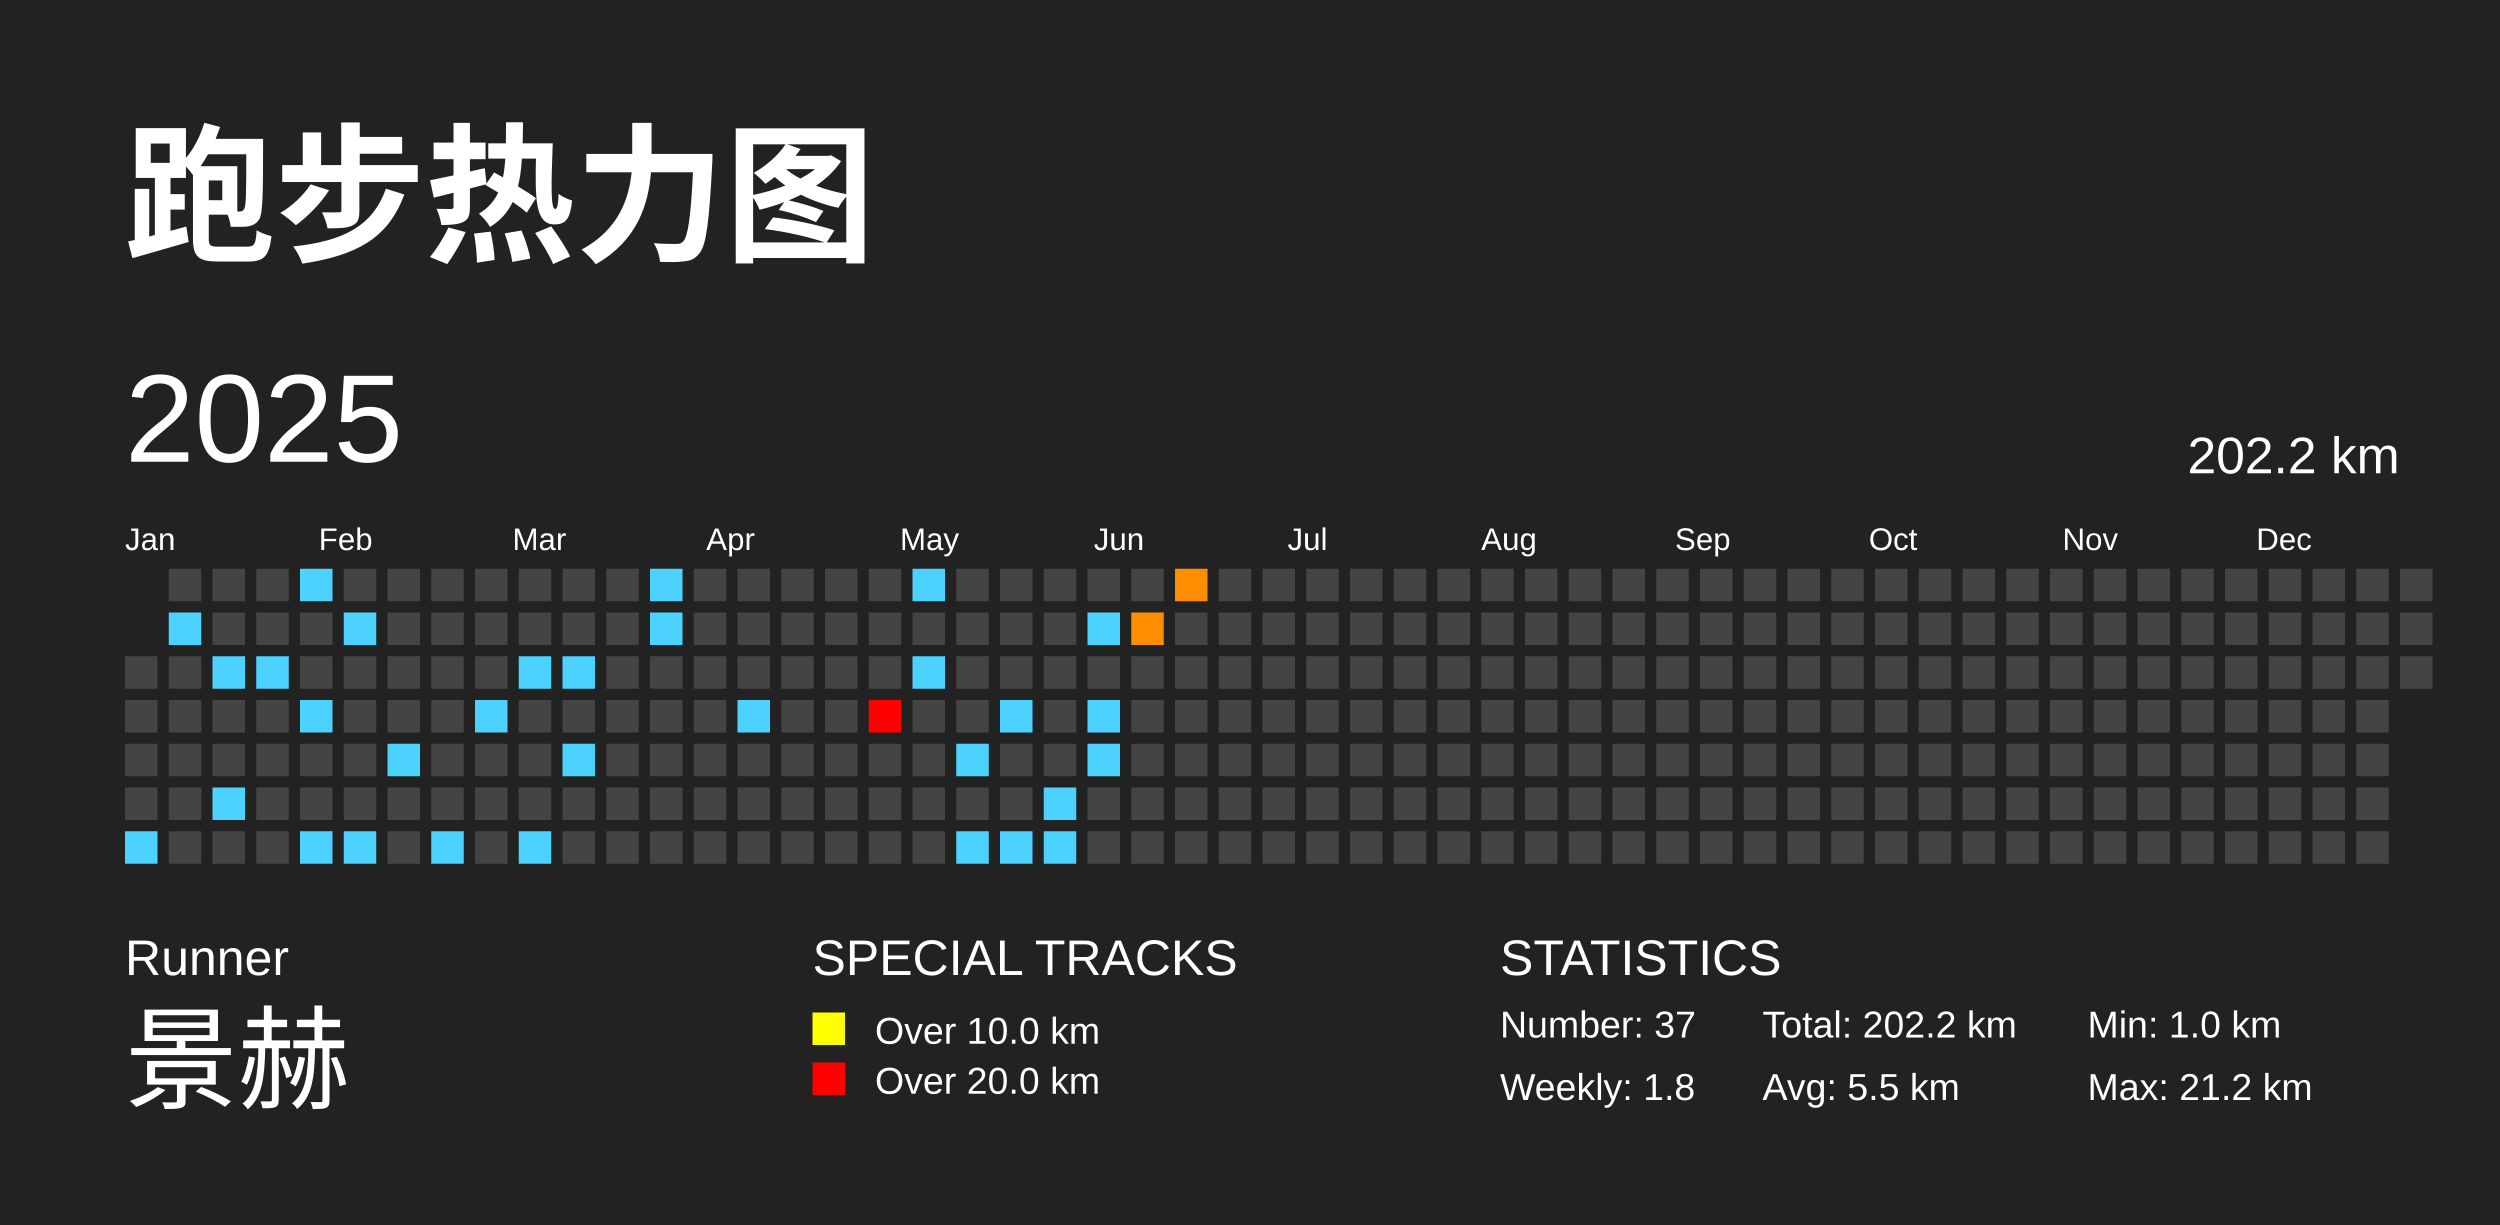
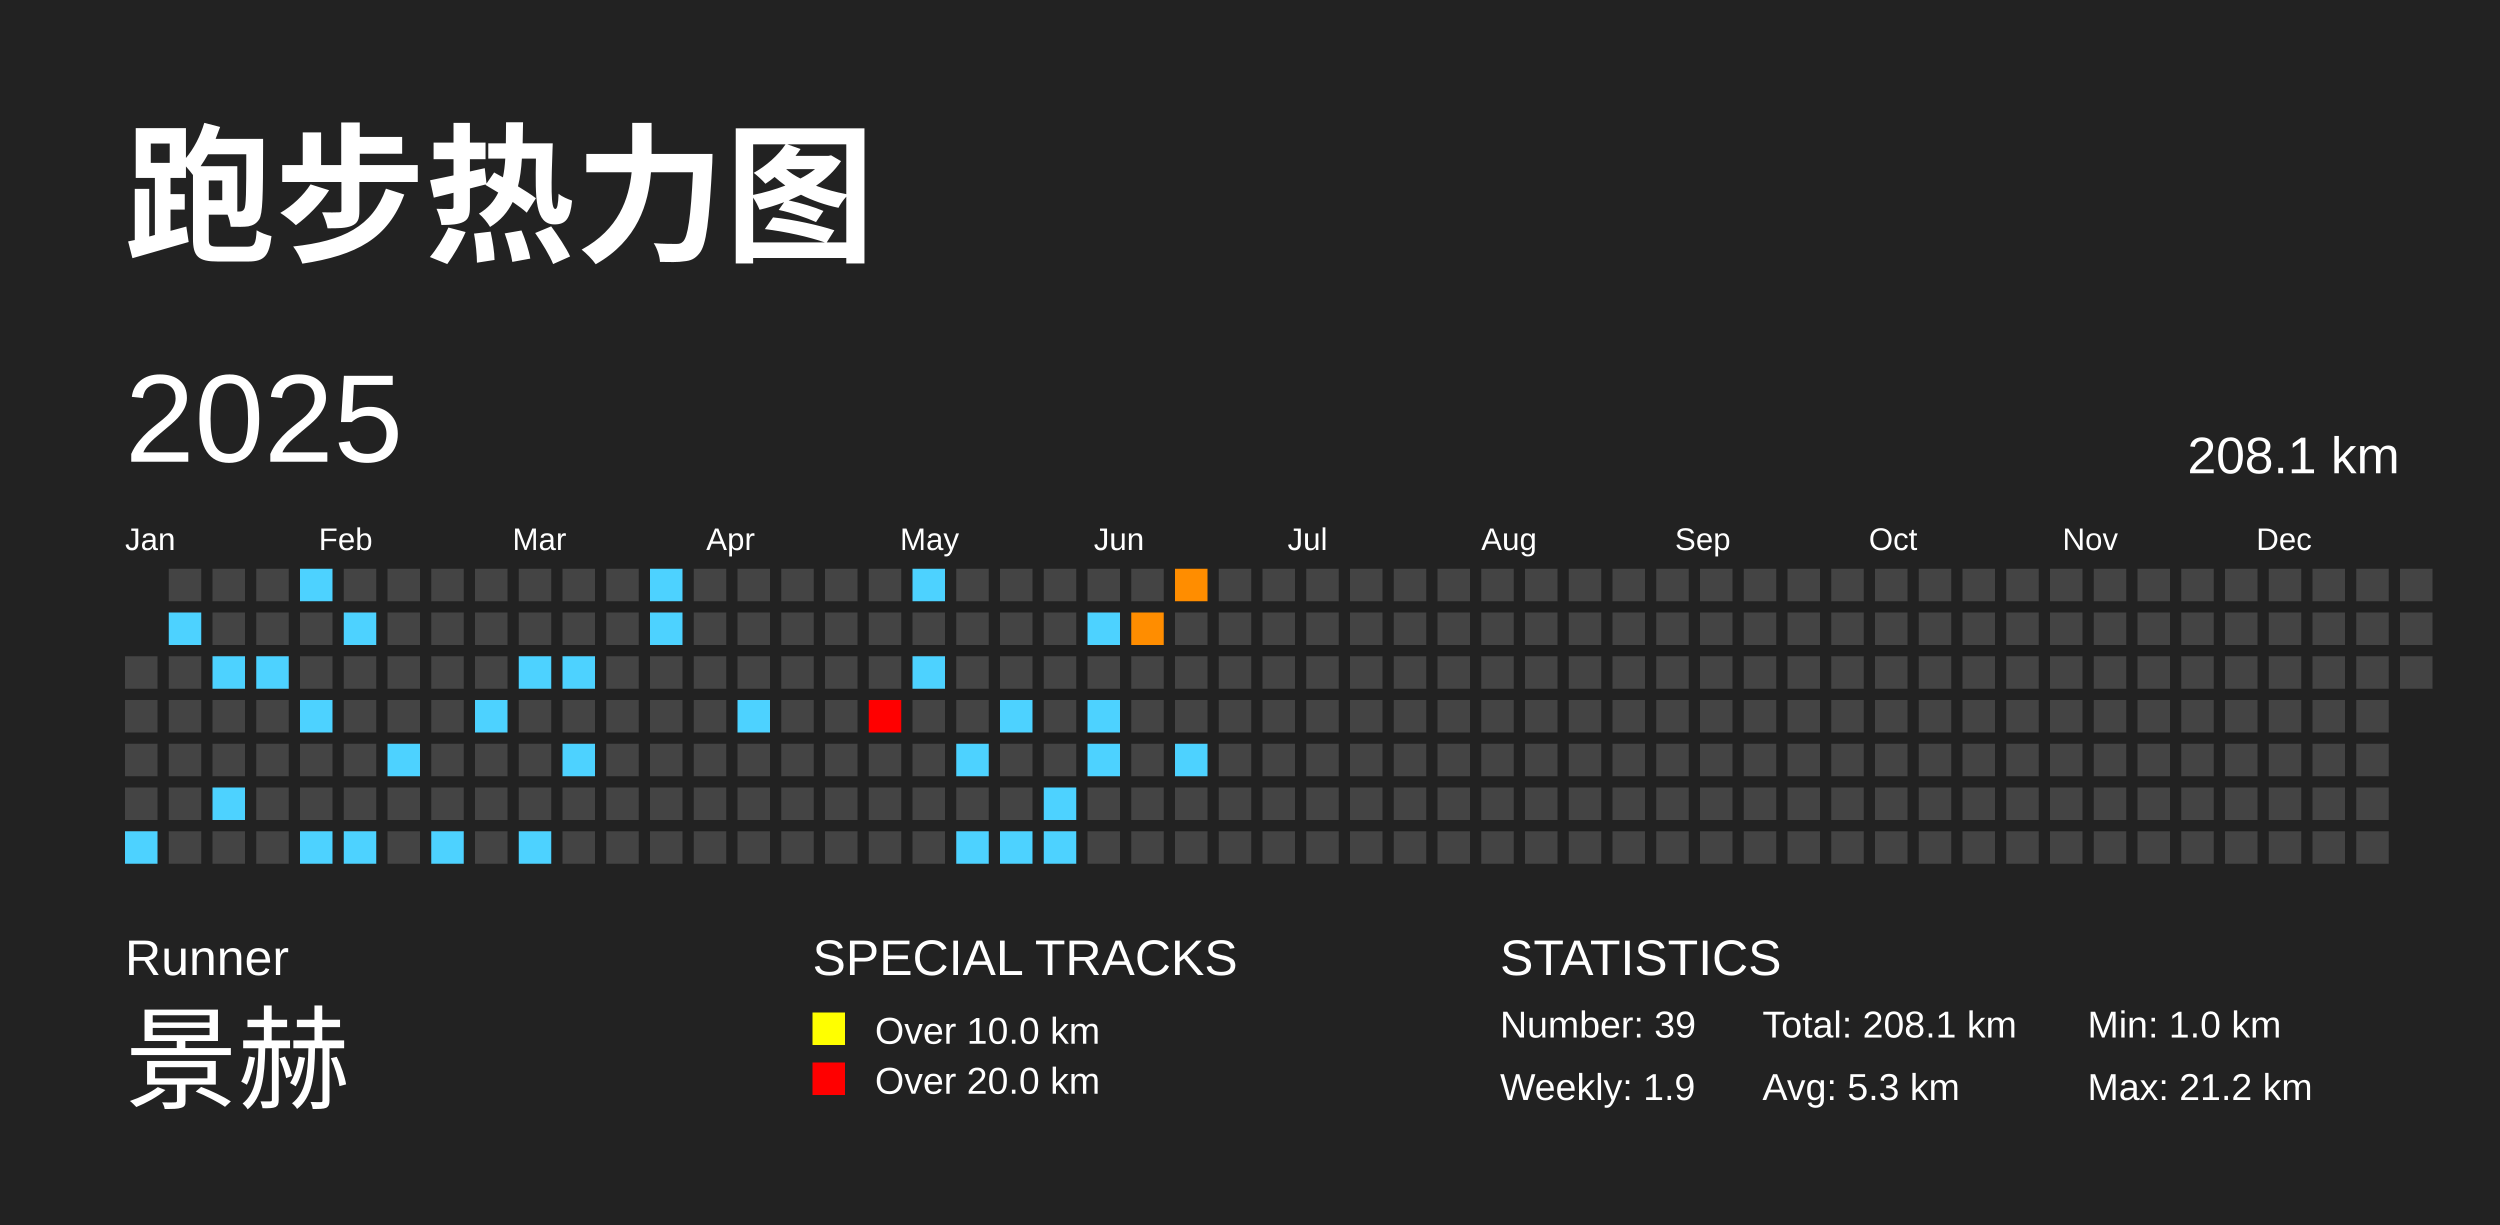
<svg xmlns="http://www.w3.org/2000/svg" baseProfile="full" height="98mm" version="1.1" viewBox="0,0,200,98" width="200mm">
  <defs />
  <rect fill="#222222" height="98" width="200" x="0" y="0" />
  <text fill="#FFFFFF" style="font-size:12px; font-family:Arial; font-weight:bold;" x="10" y="20">跑步热力图</text>
  <text fill="#FFFFFF" style="font-size:4px; font-family:Arial" x="10" y="78">Runner</text>
  <text fill="#FFFFFF" style="font-size:9px; font-family:Arial" x="10" y="88">景赫</text>
  <text fill="#FFFFFF" style="font-size:4px; font-family:Arial" x="65" y="78">SPECIAL TRACKS</text>
  <rect fill="yellow" height="2.6" width="2.6" x="65" y="81" />
  <text fill="#FFFFFF" style="font-size:3px; font-family:Arial" x="70" y="83.5">Over 10.0 km</text>
  <rect fill="red" height="2.6" width="2.6" x="65" y="85" />
  <text fill="#FFFFFF" style="font-size:3px; font-family:Arial" x="70" y="87.5">Over 20.0 km</text>
  <text fill="#FFFFFF" style="font-size:4px; font-family:Arial" x="120" y="78">STATISTICS</text>
-   <text fill="#FFFFFF" style="font-size:3px; font-family:Arial" x="120" y="83">Number: 37</text>
-   <text fill="#FFFFFF" style="font-size:3px; font-family:Arial" x="120" y="88">Weekly: 1.8</text>
-   <text fill="#FFFFFF" style="font-size:3px; font-family:Arial" x="141" y="83">Total: 202.2 km</text>
-   <text fill="#FFFFFF" style="font-size:3px; font-family:Arial" x="141" y="88">Avg: 5.5 km</text>
+   <text fill="#FFFFFF" style="font-size:3px; font-family:Arial" x="120" y="83">Number: 39</text>
+   <text fill="#FFFFFF" style="font-size:3px; font-family:Arial" x="120" y="88">Weekly: 1.9</text>
+   <text fill="#FFFFFF" style="font-size:3px; font-family:Arial" x="141" y="83">Total: 208.1 km</text>
+   <text fill="#FFFFFF" style="font-size:3px; font-family:Arial" x="141" y="88">Avg: 5.3 km</text>
  <text fill="#FFFFFF" style="font-size:3px; font-family:Arial" x="167" y="83">Min: 1.0 km</text>
  <text fill="#FFFFFF" style="font-size:3px; font-family:Arial" x="167" y="88">Max: 21.2 km</text>
  <text dominant-baseline="hanging" fill="#FFFFFF" style="font-size:10.0px; font-family:Arial;" x="10" y="30">2025</text>
-   <text dominant-baseline="hanging" fill="#FFFFFF" style="font-size:4.125px; font-family:Arial;" x="175" y="35">202.2 km</text>
+   <text dominant-baseline="hanging" fill="#FFFFFF" style="font-size:4.125px; font-family:Arial;" x="175" y="35">208.1 km</text>
  <text fill="#FFFFFF" style="font-size:2.5px; font-family:Arial" x="10.0" y="44">Jan</text>
  <text fill="#FFFFFF" style="font-size:2.5px; font-family:Arial" x="25.5" y="44">Feb</text>
  <text fill="#FFFFFF" style="font-size:2.5px; font-family:Arial" x="41.0" y="44">Mar</text>
  <text fill="#FFFFFF" style="font-size:2.5px; font-family:Arial" x="56.5" y="44">Apr</text>
  <text fill="#FFFFFF" style="font-size:2.5px; font-family:Arial" x="72.0" y="44">May</text>
  <text fill="#FFFFFF" style="font-size:2.5px; font-family:Arial" x="87.5" y="44">Jun</text>
  <text fill="#FFFFFF" style="font-size:2.5px; font-family:Arial" x="103.0" y="44">Jul</text>
  <text fill="#FFFFFF" style="font-size:2.5px; font-family:Arial" x="118.5" y="44">Aug</text>
  <text fill="#FFFFFF" style="font-size:2.5px; font-family:Arial" x="134.0" y="44">Sep</text>
  <text fill="#FFFFFF" style="font-size:2.5px; font-family:Arial" x="149.5" y="44">Oct</text>
  <text fill="#FFFFFF" style="font-size:2.5px; font-family:Arial" x="165.0" y="44">Nov</text>
  <text fill="#FFFFFF" style="font-size:2.5px; font-family:Arial" x="180.5" y="44">Dec</text>
  <rect fill="#444444" height="2.6" width="2.6" x="10.0" y="52.5" />
  <rect fill="#444444" height="2.6" width="2.6" x="10.0" y="56.0" />
  <rect fill="#444444" height="2.6" width="2.6" x="10.0" y="59.5" />
  <rect fill="#444444" height="2.6" width="2.6" x="10.0" y="63.0" />
  <rect fill="#4dd2ff" height="2.6" width="2.6" x="10.0" y="66.5" />
  <rect fill="#444444" height="2.6" width="2.6" x="13.5" y="45.5" />
  <rect fill="#4dd2ff" height="2.6" width="2.6" x="13.5" y="49.0" />
  <rect fill="#444444" height="2.6" width="2.6" x="13.5" y="52.5" />
  <rect fill="#444444" height="2.6" width="2.6" x="13.5" y="56.0" />
  <rect fill="#444444" height="2.6" width="2.6" x="13.5" y="59.5" />
  <rect fill="#444444" height="2.6" width="2.6" x="13.5" y="63.0" />
  <rect fill="#444444" height="2.6" width="2.6" x="13.5" y="66.5" />
  <rect fill="#444444" height="2.6" width="2.6" x="17.0" y="45.5" />
  <rect fill="#444444" height="2.6" width="2.6" x="17.0" y="49.0" />
  <rect fill="#4dd2ff" height="2.6" width="2.6" x="17.0" y="52.5" />
  <rect fill="#444444" height="2.6" width="2.6" x="17.0" y="56.0" />
  <rect fill="#444444" height="2.6" width="2.6" x="17.0" y="59.5" />
  <rect fill="#4dd2ff" height="2.6" width="2.6" x="17.0" y="63.0" />
  <rect fill="#444444" height="2.6" width="2.6" x="17.0" y="66.5" />
  <rect fill="#444444" height="2.6" width="2.6" x="20.5" y="45.5" />
  <rect fill="#444444" height="2.6" width="2.6" x="20.5" y="49.0" />
  <rect fill="#4dd2ff" height="2.6" width="2.6" x="20.5" y="52.5" />
  <rect fill="#444444" height="2.6" width="2.6" x="20.5" y="56.0" />
  <rect fill="#444444" height="2.6" width="2.6" x="20.5" y="59.5" />
  <rect fill="#444444" height="2.6" width="2.6" x="20.5" y="63.0" />
  <rect fill="#444444" height="2.6" width="2.6" x="20.5" y="66.5" />
  <rect fill="#4dd2ff" height="2.6" width="2.6" x="24.0" y="45.5" />
  <rect fill="#444444" height="2.6" width="2.6" x="24.0" y="49.0" />
  <rect fill="#444444" height="2.6" width="2.6" x="24.0" y="52.5" />
  <rect fill="#4dd2ff" height="2.6" width="2.6" x="24.0" y="56.0" />
  <rect fill="#444444" height="2.6" width="2.6" x="24.0" y="59.5" />
  <rect fill="#444444" height="2.6" width="2.6" x="24.0" y="63.0" />
  <rect fill="#4dd2ff" height="2.6" width="2.6" x="24.0" y="66.5" />
  <rect fill="#444444" height="2.6" width="2.6" x="27.5" y="45.5" />
  <rect fill="#4dd2ff" height="2.6" width="2.6" x="27.5" y="49.0" />
  <rect fill="#444444" height="2.6" width="2.6" x="27.5" y="52.5" />
  <rect fill="#444444" height="2.6" width="2.6" x="27.5" y="56.0" />
  <rect fill="#444444" height="2.6" width="2.6" x="27.5" y="59.5" />
  <rect fill="#444444" height="2.6" width="2.6" x="27.5" y="63.0" />
  <rect fill="#4dd2ff" height="2.6" width="2.6" x="27.5" y="66.5" />
  <rect fill="#444444" height="2.6" width="2.6" x="31.0" y="45.5" />
  <rect fill="#444444" height="2.6" width="2.6" x="31.0" y="49.0" />
  <rect fill="#444444" height="2.6" width="2.6" x="31.0" y="52.5" />
  <rect fill="#444444" height="2.6" width="2.6" x="31.0" y="56.0" />
  <rect fill="#4dd2ff" height="2.6" width="2.6" x="31.0" y="59.5" />
  <rect fill="#444444" height="2.6" width="2.6" x="31.0" y="63.0" />
  <rect fill="#444444" height="2.6" width="2.6" x="31.0" y="66.5" />
  <rect fill="#444444" height="2.6" width="2.6" x="34.5" y="45.5" />
  <rect fill="#444444" height="2.6" width="2.6" x="34.5" y="49.0" />
  <rect fill="#444444" height="2.6" width="2.6" x="34.5" y="52.5" />
  <rect fill="#444444" height="2.6" width="2.6" x="34.5" y="56.0" />
  <rect fill="#444444" height="2.6" width="2.6" x="34.5" y="59.5" />
  <rect fill="#444444" height="2.6" width="2.6" x="34.5" y="63.0" />
  <rect fill="#4dd2ff" height="2.6" width="2.6" x="34.5" y="66.5" />
  <rect fill="#444444" height="2.6" width="2.6" x="38.0" y="45.5" />
  <rect fill="#444444" height="2.6" width="2.6" x="38.0" y="49.0" />
  <rect fill="#444444" height="2.6" width="2.6" x="38.0" y="52.5" />
  <rect fill="#4dd2ff" height="2.6" width="2.6" x="38.0" y="56.0" />
  <rect fill="#444444" height="2.6" width="2.6" x="38.0" y="59.5" />
  <rect fill="#444444" height="2.6" width="2.6" x="38.0" y="63.0" />
  <rect fill="#444444" height="2.6" width="2.6" x="38.0" y="66.5" />
  <rect fill="#444444" height="2.6" width="2.6" x="41.5" y="45.5" />
  <rect fill="#444444" height="2.6" width="2.6" x="41.5" y="49.0" />
  <rect fill="#4dd2ff" height="2.6" width="2.6" x="41.5" y="52.5" />
  <rect fill="#444444" height="2.6" width="2.6" x="41.5" y="56.0" />
  <rect fill="#444444" height="2.6" width="2.6" x="41.5" y="59.5" />
  <rect fill="#444444" height="2.6" width="2.6" x="41.5" y="63.0" />
  <rect fill="#4dd2ff" height="2.6" width="2.6" x="41.5" y="66.5" />
  <rect fill="#444444" height="2.6" width="2.6" x="45.0" y="45.5" />
  <rect fill="#444444" height="2.6" width="2.6" x="45.0" y="49.0" />
  <rect fill="#4dd2ff" height="2.6" width="2.6" x="45.0" y="52.5" />
  <rect fill="#444444" height="2.6" width="2.6" x="45.0" y="56.0" />
  <rect fill="#4dd2ff" height="2.6" width="2.6" x="45.0" y="59.5" />
  <rect fill="#444444" height="2.6" width="2.6" x="45.0" y="63.0" />
  <rect fill="#444444" height="2.6" width="2.6" x="45.0" y="66.5" />
  <rect fill="#444444" height="2.6" width="2.6" x="48.5" y="45.5" />
  <rect fill="#444444" height="2.6" width="2.6" x="48.5" y="49.0" />
  <rect fill="#444444" height="2.6" width="2.6" x="48.5" y="52.5" />
  <rect fill="#444444" height="2.6" width="2.6" x="48.5" y="56.0" />
  <rect fill="#444444" height="2.6" width="2.6" x="48.5" y="59.5" />
  <rect fill="#444444" height="2.6" width="2.6" x="48.5" y="63.0" />
  <rect fill="#444444" height="2.6" width="2.6" x="48.5" y="66.5" />
  <rect fill="#4dd2ff" height="2.6" width="2.6" x="52.0" y="45.5" />
  <rect fill="#4dd2ff" height="2.6" width="2.6" x="52.0" y="49.0" />
  <rect fill="#444444" height="2.6" width="2.6" x="52.0" y="52.5" />
  <rect fill="#444444" height="2.6" width="2.6" x="52.0" y="56.0" />
  <rect fill="#444444" height="2.6" width="2.6" x="52.0" y="59.5" />
  <rect fill="#444444" height="2.6" width="2.6" x="52.0" y="63.0" />
  <rect fill="#444444" height="2.6" width="2.6" x="52.0" y="66.5" />
  <rect fill="#444444" height="2.6" width="2.6" x="55.5" y="45.5" />
  <rect fill="#444444" height="2.6" width="2.6" x="55.5" y="49.0" />
  <rect fill="#444444" height="2.6" width="2.6" x="55.5" y="52.5" />
  <rect fill="#444444" height="2.6" width="2.6" x="55.5" y="56.0" />
  <rect fill="#444444" height="2.6" width="2.6" x="55.5" y="59.5" />
  <rect fill="#444444" height="2.6" width="2.6" x="55.5" y="63.0" />
  <rect fill="#444444" height="2.6" width="2.6" x="55.5" y="66.5" />
  <rect fill="#444444" height="2.6" width="2.6" x="59.0" y="45.5" />
  <rect fill="#444444" height="2.6" width="2.6" x="59.0" y="49.0" />
  <rect fill="#444444" height="2.6" width="2.6" x="59.0" y="52.5" />
  <rect fill="#4dd2ff" height="2.6" width="2.6" x="59.0" y="56.0" />
  <rect fill="#444444" height="2.6" width="2.6" x="59.0" y="59.5" />
  <rect fill="#444444" height="2.6" width="2.6" x="59.0" y="63.0" />
  <rect fill="#444444" height="2.6" width="2.6" x="59.0" y="66.5" />
  <rect fill="#444444" height="2.6" width="2.6" x="62.5" y="45.5" />
  <rect fill="#444444" height="2.6" width="2.6" x="62.5" y="49.0" />
  <rect fill="#444444" height="2.6" width="2.6" x="62.5" y="52.5" />
  <rect fill="#444444" height="2.6" width="2.6" x="62.5" y="56.0" />
  <rect fill="#444444" height="2.6" width="2.6" x="62.5" y="59.5" />
  <rect fill="#444444" height="2.6" width="2.6" x="62.5" y="63.0" />
  <rect fill="#444444" height="2.6" width="2.6" x="62.5" y="66.5" />
  <rect fill="#444444" height="2.6" width="2.6" x="66.0" y="45.5" />
  <rect fill="#444444" height="2.6" width="2.6" x="66.0" y="49.0" />
  <rect fill="#444444" height="2.6" width="2.6" x="66.0" y="52.5" />
  <rect fill="#444444" height="2.6" width="2.6" x="66.0" y="56.0" />
  <rect fill="#444444" height="2.6" width="2.6" x="66.0" y="59.5" />
  <rect fill="#444444" height="2.6" width="2.6" x="66.0" y="63.0" />
  <rect fill="#444444" height="2.6" width="2.6" x="66.0" y="66.5" />
  <rect fill="#444444" height="2.6" width="2.6" x="69.5" y="45.5" />
  <rect fill="#444444" height="2.6" width="2.6" x="69.5" y="49.0" />
  <rect fill="#444444" height="2.6" width="2.6" x="69.5" y="52.5" />
  <rect fill="red" height="2.6" width="2.6" x="69.5" y="56.0" />
  <rect fill="#444444" height="2.6" width="2.6" x="69.5" y="59.5" />
  <rect fill="#444444" height="2.6" width="2.6" x="69.5" y="63.0" />
  <rect fill="#444444" height="2.6" width="2.6" x="69.5" y="66.5" />
  <rect fill="#4dd2ff" height="2.6" width="2.6" x="73.0" y="45.5" />
  <rect fill="#444444" height="2.6" width="2.6" x="73.0" y="49.0" />
  <rect fill="#4dd2ff" height="2.6" width="2.6" x="73.0" y="52.5" />
  <rect fill="#444444" height="2.6" width="2.6" x="73.0" y="56.0" />
  <rect fill="#444444" height="2.6" width="2.6" x="73.0" y="59.5" />
  <rect fill="#444444" height="2.6" width="2.6" x="73.0" y="63.0" />
  <rect fill="#444444" height="2.6" width="2.6" x="73.0" y="66.5" />
  <rect fill="#444444" height="2.6" width="2.6" x="76.5" y="45.5" />
  <rect fill="#444444" height="2.6" width="2.6" x="76.5" y="49.0" />
  <rect fill="#444444" height="2.6" width="2.6" x="76.5" y="52.5" />
  <rect fill="#444444" height="2.6" width="2.6" x="76.5" y="56.0" />
  <rect fill="#4dd2ff" height="2.6" width="2.6" x="76.5" y="59.5" />
  <rect fill="#444444" height="2.6" width="2.6" x="76.5" y="63.0" />
  <rect fill="#4dd2ff" height="2.6" width="2.6" x="76.5" y="66.5" />
  <rect fill="#444444" height="2.6" width="2.6" x="80.0" y="45.5" />
  <rect fill="#444444" height="2.6" width="2.6" x="80.0" y="49.0" />
  <rect fill="#444444" height="2.6" width="2.6" x="80.0" y="52.5" />
  <rect fill="#4dd2ff" height="2.6" width="2.6" x="80.0" y="56.0" />
  <rect fill="#444444" height="2.6" width="2.6" x="80.0" y="59.5" />
  <rect fill="#444444" height="2.6" width="2.6" x="80.0" y="63.0" />
  <rect fill="#4dd2ff" height="2.6" width="2.6" x="80.0" y="66.5" />
  <rect fill="#444444" height="2.6" width="2.6" x="83.5" y="45.5" />
  <rect fill="#444444" height="2.6" width="2.6" x="83.5" y="49.0" />
  <rect fill="#444444" height="2.6" width="2.6" x="83.5" y="52.5" />
  <rect fill="#444444" height="2.6" width="2.6" x="83.5" y="56.0" />
  <rect fill="#444444" height="2.6" width="2.6" x="83.5" y="59.5" />
  <rect fill="#4dd2ff" height="2.6" width="2.6" x="83.5" y="63.0" />
  <rect fill="#4dd2ff" height="2.6" width="2.6" x="83.5" y="66.5" />
  <rect fill="#444444" height="2.6" width="2.6" x="87.0" y="45.5" />
  <rect fill="#4dd2ff" height="2.6" width="2.6" x="87.0" y="49.0" />
  <rect fill="#444444" height="2.6" width="2.6" x="87.0" y="52.5" />
  <rect fill="#4dd2ff" height="2.6" width="2.6" x="87.0" y="56.0" />
  <rect fill="#4dd2ff" height="2.6" width="2.6" x="87.0" y="59.5" />
  <rect fill="#444444" height="2.6" width="2.6" x="87.0" y="63.0" />
  <rect fill="#444444" height="2.6" width="2.6" x="87.0" y="66.5" />
  <rect fill="#444444" height="2.6" width="2.6" x="90.5" y="45.5" />
  <rect fill="#ff8d00" height="2.6" width="2.6" x="90.5" y="49.0" />
  <rect fill="#444444" height="2.6" width="2.6" x="90.5" y="52.5" />
  <rect fill="#444444" height="2.6" width="2.6" x="90.5" y="56.0" />
  <rect fill="#444444" height="2.6" width="2.6" x="90.5" y="59.5" />
  <rect fill="#444444" height="2.6" width="2.6" x="90.5" y="63.0" />
  <rect fill="#444444" height="2.6" width="2.6" x="90.5" y="66.5" />
  <rect fill="#ff8d00" height="2.6" width="2.6" x="94.0" y="45.5" />
  <rect fill="#444444" height="2.6" width="2.6" x="94.0" y="49.0" />
  <rect fill="#444444" height="2.6" width="2.6" x="94.0" y="52.5" />
  <rect fill="#444444" height="2.6" width="2.6" x="94.0" y="56.0" />
-   <rect fill="#444444" height="2.6" width="2.6" x="94.0" y="59.5" />
+   <rect fill="#4dd2ff" height="2.6" width="2.6" x="94.0" y="59.5" />
  <rect fill="#444444" height="2.6" width="2.6" x="94.0" y="63.0" />
  <rect fill="#444444" height="2.6" width="2.6" x="94.0" y="66.5" />
  <rect fill="#444444" height="2.6" width="2.6" x="97.5" y="45.5" />
  <rect fill="#444444" height="2.6" width="2.6" x="97.5" y="49.0" />
  <rect fill="#444444" height="2.6" width="2.6" x="97.5" y="52.5" />
  <rect fill="#444444" height="2.6" width="2.6" x="97.5" y="56.0" />
  <rect fill="#444444" height="2.6" width="2.6" x="97.5" y="59.5" />
  <rect fill="#444444" height="2.6" width="2.6" x="97.5" y="63.0" />
  <rect fill="#444444" height="2.6" width="2.6" x="97.5" y="66.5" />
  <rect fill="#444444" height="2.6" width="2.6" x="101.0" y="45.5" />
  <rect fill="#444444" height="2.6" width="2.6" x="101.0" y="49.0" />
  <rect fill="#444444" height="2.6" width="2.6" x="101.0" y="52.5" />
  <rect fill="#444444" height="2.6" width="2.6" x="101.0" y="56.0" />
  <rect fill="#444444" height="2.6" width="2.6" x="101.0" y="59.5" />
  <rect fill="#444444" height="2.6" width="2.6" x="101.0" y="63.0" />
  <rect fill="#444444" height="2.6" width="2.6" x="101.0" y="66.5" />
  <rect fill="#444444" height="2.6" width="2.6" x="104.5" y="45.5" />
  <rect fill="#444444" height="2.6" width="2.6" x="104.5" y="49.0" />
  <rect fill="#444444" height="2.6" width="2.6" x="104.5" y="52.5" />
  <rect fill="#444444" height="2.6" width="2.6" x="104.5" y="56.0" />
  <rect fill="#444444" height="2.6" width="2.6" x="104.5" y="59.5" />
  <rect fill="#444444" height="2.6" width="2.6" x="104.5" y="63.0" />
  <rect fill="#444444" height="2.6" width="2.6" x="104.5" y="66.5" />
  <rect fill="#444444" height="2.6" width="2.6" x="108.0" y="45.5" />
  <rect fill="#444444" height="2.6" width="2.6" x="108.0" y="49.0" />
  <rect fill="#444444" height="2.6" width="2.6" x="108.0" y="52.5" />
  <rect fill="#444444" height="2.6" width="2.6" x="108.0" y="56.0" />
  <rect fill="#444444" height="2.6" width="2.6" x="108.0" y="59.5" />
  <rect fill="#444444" height="2.6" width="2.6" x="108.0" y="63.0" />
  <rect fill="#444444" height="2.6" width="2.6" x="108.0" y="66.5" />
  <rect fill="#444444" height="2.6" width="2.6" x="111.5" y="45.5" />
  <rect fill="#444444" height="2.6" width="2.6" x="111.5" y="49.0" />
  <rect fill="#444444" height="2.6" width="2.6" x="111.5" y="52.5" />
  <rect fill="#444444" height="2.6" width="2.6" x="111.5" y="56.0" />
  <rect fill="#444444" height="2.6" width="2.6" x="111.5" y="59.5" />
  <rect fill="#444444" height="2.6" width="2.6" x="111.5" y="63.0" />
  <rect fill="#444444" height="2.6" width="2.6" x="111.5" y="66.5" />
  <rect fill="#444444" height="2.6" width="2.6" x="115.0" y="45.5" />
  <rect fill="#444444" height="2.6" width="2.6" x="115.0" y="49.0" />
  <rect fill="#444444" height="2.6" width="2.6" x="115.0" y="52.5" />
  <rect fill="#444444" height="2.6" width="2.6" x="115.0" y="56.0" />
  <rect fill="#444444" height="2.6" width="2.6" x="115.0" y="59.5" />
  <rect fill="#444444" height="2.6" width="2.6" x="115.0" y="63.0" />
  <rect fill="#444444" height="2.6" width="2.6" x="115.0" y="66.5" />
  <rect fill="#444444" height="2.6" width="2.6" x="118.5" y="45.5" />
  <rect fill="#444444" height="2.6" width="2.6" x="118.5" y="49.0" />
  <rect fill="#444444" height="2.6" width="2.6" x="118.5" y="52.5" />
  <rect fill="#444444" height="2.6" width="2.6" x="118.5" y="56.0" />
  <rect fill="#444444" height="2.6" width="2.6" x="118.5" y="59.5" />
  <rect fill="#444444" height="2.6" width="2.6" x="118.5" y="63.0" />
  <rect fill="#444444" height="2.6" width="2.6" x="118.5" y="66.5" />
  <rect fill="#444444" height="2.6" width="2.6" x="122.0" y="45.5" />
  <rect fill="#444444" height="2.6" width="2.6" x="122.0" y="49.0" />
  <rect fill="#444444" height="2.6" width="2.6" x="122.0" y="52.5" />
  <rect fill="#444444" height="2.6" width="2.6" x="122.0" y="56.0" />
  <rect fill="#444444" height="2.6" width="2.6" x="122.0" y="59.5" />
  <rect fill="#444444" height="2.6" width="2.6" x="122.0" y="63.0" />
  <rect fill="#444444" height="2.6" width="2.6" x="122.0" y="66.5" />
  <rect fill="#444444" height="2.6" width="2.6" x="125.5" y="45.5" />
  <rect fill="#444444" height="2.6" width="2.6" x="125.5" y="49.0" />
  <rect fill="#444444" height="2.6" width="2.6" x="125.5" y="52.5" />
  <rect fill="#444444" height="2.6" width="2.6" x="125.5" y="56.0" />
  <rect fill="#444444" height="2.6" width="2.6" x="125.5" y="59.5" />
  <rect fill="#444444" height="2.6" width="2.6" x="125.5" y="63.0" />
  <rect fill="#444444" height="2.6" width="2.6" x="125.5" y="66.5" />
  <rect fill="#444444" height="2.6" width="2.6" x="129.0" y="45.5" />
  <rect fill="#444444" height="2.6" width="2.6" x="129.0" y="49.0" />
  <rect fill="#444444" height="2.6" width="2.6" x="129.0" y="52.5" />
  <rect fill="#444444" height="2.6" width="2.6" x="129.0" y="56.0" />
  <rect fill="#444444" height="2.6" width="2.6" x="129.0" y="59.5" />
  <rect fill="#444444" height="2.6" width="2.6" x="129.0" y="63.0" />
  <rect fill="#444444" height="2.6" width="2.6" x="129.0" y="66.5" />
  <rect fill="#444444" height="2.6" width="2.6" x="132.5" y="45.5" />
  <rect fill="#444444" height="2.6" width="2.6" x="132.5" y="49.0" />
  <rect fill="#444444" height="2.6" width="2.6" x="132.5" y="52.5" />
  <rect fill="#444444" height="2.6" width="2.6" x="132.5" y="56.0" />
  <rect fill="#444444" height="2.6" width="2.6" x="132.5" y="59.5" />
  <rect fill="#444444" height="2.6" width="2.6" x="132.5" y="63.0" />
  <rect fill="#444444" height="2.6" width="2.6" x="132.5" y="66.5" />
  <rect fill="#444444" height="2.6" width="2.6" x="136.0" y="45.5" />
  <rect fill="#444444" height="2.6" width="2.6" x="136.0" y="49.0" />
  <rect fill="#444444" height="2.6" width="2.6" x="136.0" y="52.5" />
  <rect fill="#444444" height="2.6" width="2.6" x="136.0" y="56.0" />
  <rect fill="#444444" height="2.6" width="2.6" x="136.0" y="59.5" />
  <rect fill="#444444" height="2.6" width="2.6" x="136.0" y="63.0" />
  <rect fill="#444444" height="2.6" width="2.6" x="136.0" y="66.5" />
  <rect fill="#444444" height="2.6" width="2.6" x="139.5" y="45.5" />
  <rect fill="#444444" height="2.6" width="2.6" x="139.5" y="49.0" />
  <rect fill="#444444" height="2.6" width="2.6" x="139.5" y="52.5" />
  <rect fill="#444444" height="2.6" width="2.6" x="139.5" y="56.0" />
  <rect fill="#444444" height="2.6" width="2.6" x="139.5" y="59.5" />
  <rect fill="#444444" height="2.6" width="2.6" x="139.5" y="63.0" />
  <rect fill="#444444" height="2.6" width="2.6" x="139.5" y="66.5" />
  <rect fill="#444444" height="2.6" width="2.6" x="143.0" y="45.5" />
  <rect fill="#444444" height="2.6" width="2.6" x="143.0" y="49.0" />
  <rect fill="#444444" height="2.6" width="2.6" x="143.0" y="52.5" />
  <rect fill="#444444" height="2.6" width="2.6" x="143.0" y="56.0" />
  <rect fill="#444444" height="2.6" width="2.6" x="143.0" y="59.5" />
  <rect fill="#444444" height="2.6" width="2.6" x="143.0" y="63.0" />
  <rect fill="#444444" height="2.6" width="2.6" x="143.0" y="66.5" />
  <rect fill="#444444" height="2.6" width="2.6" x="146.5" y="45.5" />
  <rect fill="#444444" height="2.6" width="2.6" x="146.5" y="49.0" />
  <rect fill="#444444" height="2.6" width="2.6" x="146.5" y="52.5" />
  <rect fill="#444444" height="2.6" width="2.6" x="146.5" y="56.0" />
  <rect fill="#444444" height="2.6" width="2.6" x="146.5" y="59.5" />
  <rect fill="#444444" height="2.6" width="2.6" x="146.5" y="63.0" />
  <rect fill="#444444" height="2.6" width="2.6" x="146.5" y="66.5" />
  <rect fill="#444444" height="2.6" width="2.6" x="150.0" y="45.5" />
  <rect fill="#444444" height="2.6" width="2.6" x="150.0" y="49.0" />
  <rect fill="#444444" height="2.6" width="2.6" x="150.0" y="52.5" />
  <rect fill="#444444" height="2.6" width="2.6" x="150.0" y="56.0" />
  <rect fill="#444444" height="2.6" width="2.6" x="150.0" y="59.5" />
  <rect fill="#444444" height="2.6" width="2.6" x="150.0" y="63.0" />
  <rect fill="#444444" height="2.6" width="2.6" x="150.0" y="66.5" />
  <rect fill="#444444" height="2.6" width="2.6" x="153.5" y="45.5" />
  <rect fill="#444444" height="2.6" width="2.6" x="153.5" y="49.0" />
  <rect fill="#444444" height="2.6" width="2.6" x="153.5" y="52.5" />
  <rect fill="#444444" height="2.6" width="2.6" x="153.5" y="56.0" />
  <rect fill="#444444" height="2.6" width="2.6" x="153.5" y="59.5" />
  <rect fill="#444444" height="2.6" width="2.6" x="153.5" y="63.0" />
  <rect fill="#444444" height="2.6" width="2.6" x="153.5" y="66.5" />
  <rect fill="#444444" height="2.6" width="2.6" x="157.0" y="45.5" />
  <rect fill="#444444" height="2.6" width="2.6" x="157.0" y="49.0" />
  <rect fill="#444444" height="2.6" width="2.6" x="157.0" y="52.5" />
  <rect fill="#444444" height="2.6" width="2.6" x="157.0" y="56.0" />
  <rect fill="#444444" height="2.6" width="2.6" x="157.0" y="59.5" />
  <rect fill="#444444" height="2.6" width="2.6" x="157.0" y="63.0" />
  <rect fill="#444444" height="2.6" width="2.6" x="157.0" y="66.5" />
  <rect fill="#444444" height="2.6" width="2.6" x="160.5" y="45.5" />
  <rect fill="#444444" height="2.6" width="2.6" x="160.5" y="49.0" />
  <rect fill="#444444" height="2.6" width="2.6" x="160.5" y="52.5" />
  <rect fill="#444444" height="2.6" width="2.6" x="160.5" y="56.0" />
  <rect fill="#444444" height="2.6" width="2.6" x="160.5" y="59.5" />
  <rect fill="#444444" height="2.6" width="2.6" x="160.5" y="63.0" />
  <rect fill="#444444" height="2.6" width="2.6" x="160.5" y="66.5" />
  <rect fill="#444444" height="2.6" width="2.6" x="164.0" y="45.5" />
  <rect fill="#444444" height="2.6" width="2.6" x="164.0" y="49.0" />
  <rect fill="#444444" height="2.6" width="2.6" x="164.0" y="52.5" />
  <rect fill="#444444" height="2.6" width="2.6" x="164.0" y="56.0" />
  <rect fill="#444444" height="2.6" width="2.6" x="164.0" y="59.5" />
  <rect fill="#444444" height="2.6" width="2.6" x="164.0" y="63.0" />
  <rect fill="#444444" height="2.6" width="2.6" x="164.0" y="66.5" />
  <rect fill="#444444" height="2.6" width="2.6" x="167.5" y="45.5" />
  <rect fill="#444444" height="2.6" width="2.6" x="167.5" y="49.0" />
  <rect fill="#444444" height="2.6" width="2.6" x="167.5" y="52.5" />
  <rect fill="#444444" height="2.6" width="2.6" x="167.5" y="56.0" />
  <rect fill="#444444" height="2.6" width="2.6" x="167.5" y="59.5" />
  <rect fill="#444444" height="2.6" width="2.6" x="167.5" y="63.0" />
  <rect fill="#444444" height="2.6" width="2.6" x="167.5" y="66.5" />
  <rect fill="#444444" height="2.6" width="2.6" x="171.0" y="45.5" />
  <rect fill="#444444" height="2.6" width="2.6" x="171.0" y="49.0" />
  <rect fill="#444444" height="2.6" width="2.6" x="171.0" y="52.5" />
  <rect fill="#444444" height="2.6" width="2.6" x="171.0" y="56.0" />
  <rect fill="#444444" height="2.6" width="2.6" x="171.0" y="59.5" />
  <rect fill="#444444" height="2.6" width="2.6" x="171.0" y="63.0" />
  <rect fill="#444444" height="2.6" width="2.6" x="171.0" y="66.5" />
  <rect fill="#444444" height="2.6" width="2.6" x="174.5" y="45.5" />
  <rect fill="#444444" height="2.6" width="2.6" x="174.5" y="49.0" />
  <rect fill="#444444" height="2.6" width="2.6" x="174.5" y="52.5" />
  <rect fill="#444444" height="2.6" width="2.6" x="174.5" y="56.0" />
  <rect fill="#444444" height="2.6" width="2.6" x="174.5" y="59.5" />
  <rect fill="#444444" height="2.6" width="2.6" x="174.5" y="63.0" />
  <rect fill="#444444" height="2.6" width="2.6" x="174.5" y="66.5" />
  <rect fill="#444444" height="2.6" width="2.6" x="178.0" y="45.5" />
  <rect fill="#444444" height="2.6" width="2.6" x="178.0" y="49.0" />
  <rect fill="#444444" height="2.6" width="2.6" x="178.0" y="52.5" />
  <rect fill="#444444" height="2.6" width="2.6" x="178.0" y="56.0" />
  <rect fill="#444444" height="2.6" width="2.6" x="178.0" y="59.5" />
  <rect fill="#444444" height="2.6" width="2.6" x="178.0" y="63.0" />
  <rect fill="#444444" height="2.6" width="2.6" x="178.0" y="66.5" />
  <rect fill="#444444" height="2.6" width="2.6" x="181.5" y="45.5" />
  <rect fill="#444444" height="2.6" width="2.6" x="181.5" y="49.0" />
  <rect fill="#444444" height="2.6" width="2.6" x="181.5" y="52.5" />
  <rect fill="#444444" height="2.6" width="2.6" x="181.5" y="56.0" />
  <rect fill="#444444" height="2.6" width="2.6" x="181.5" y="59.5" />
  <rect fill="#444444" height="2.6" width="2.6" x="181.5" y="63.0" />
  <rect fill="#444444" height="2.6" width="2.6" x="181.5" y="66.5" />
  <rect fill="#444444" height="2.6" width="2.6" x="185.0" y="45.5" />
  <rect fill="#444444" height="2.6" width="2.6" x="185.0" y="49.0" />
  <rect fill="#444444" height="2.6" width="2.6" x="185.0" y="52.5" />
  <rect fill="#444444" height="2.6" width="2.6" x="185.0" y="56.0" />
  <rect fill="#444444" height="2.6" width="2.6" x="185.0" y="59.5" />
  <rect fill="#444444" height="2.6" width="2.6" x="185.0" y="63.0" />
  <rect fill="#444444" height="2.6" width="2.6" x="185.0" y="66.5" />
  <rect fill="#444444" height="2.6" width="2.6" x="188.5" y="45.5" />
  <rect fill="#444444" height="2.6" width="2.6" x="188.5" y="49.0" />
  <rect fill="#444444" height="2.6" width="2.6" x="188.5" y="52.5" />
  <rect fill="#444444" height="2.6" width="2.6" x="188.5" y="56.0" />
  <rect fill="#444444" height="2.6" width="2.6" x="188.5" y="59.5" />
  <rect fill="#444444" height="2.6" width="2.6" x="188.5" y="63.0" />
  <rect fill="#444444" height="2.6" width="2.6" x="188.5" y="66.5" />
  <rect fill="#444444" height="2.6" width="2.6" x="192.0" y="45.5" />
  <rect fill="#444444" height="2.6" width="2.6" x="192.0" y="49.0" />
  <rect fill="#444444" height="2.6" width="2.6" x="192.0" y="52.5" />
</svg>
